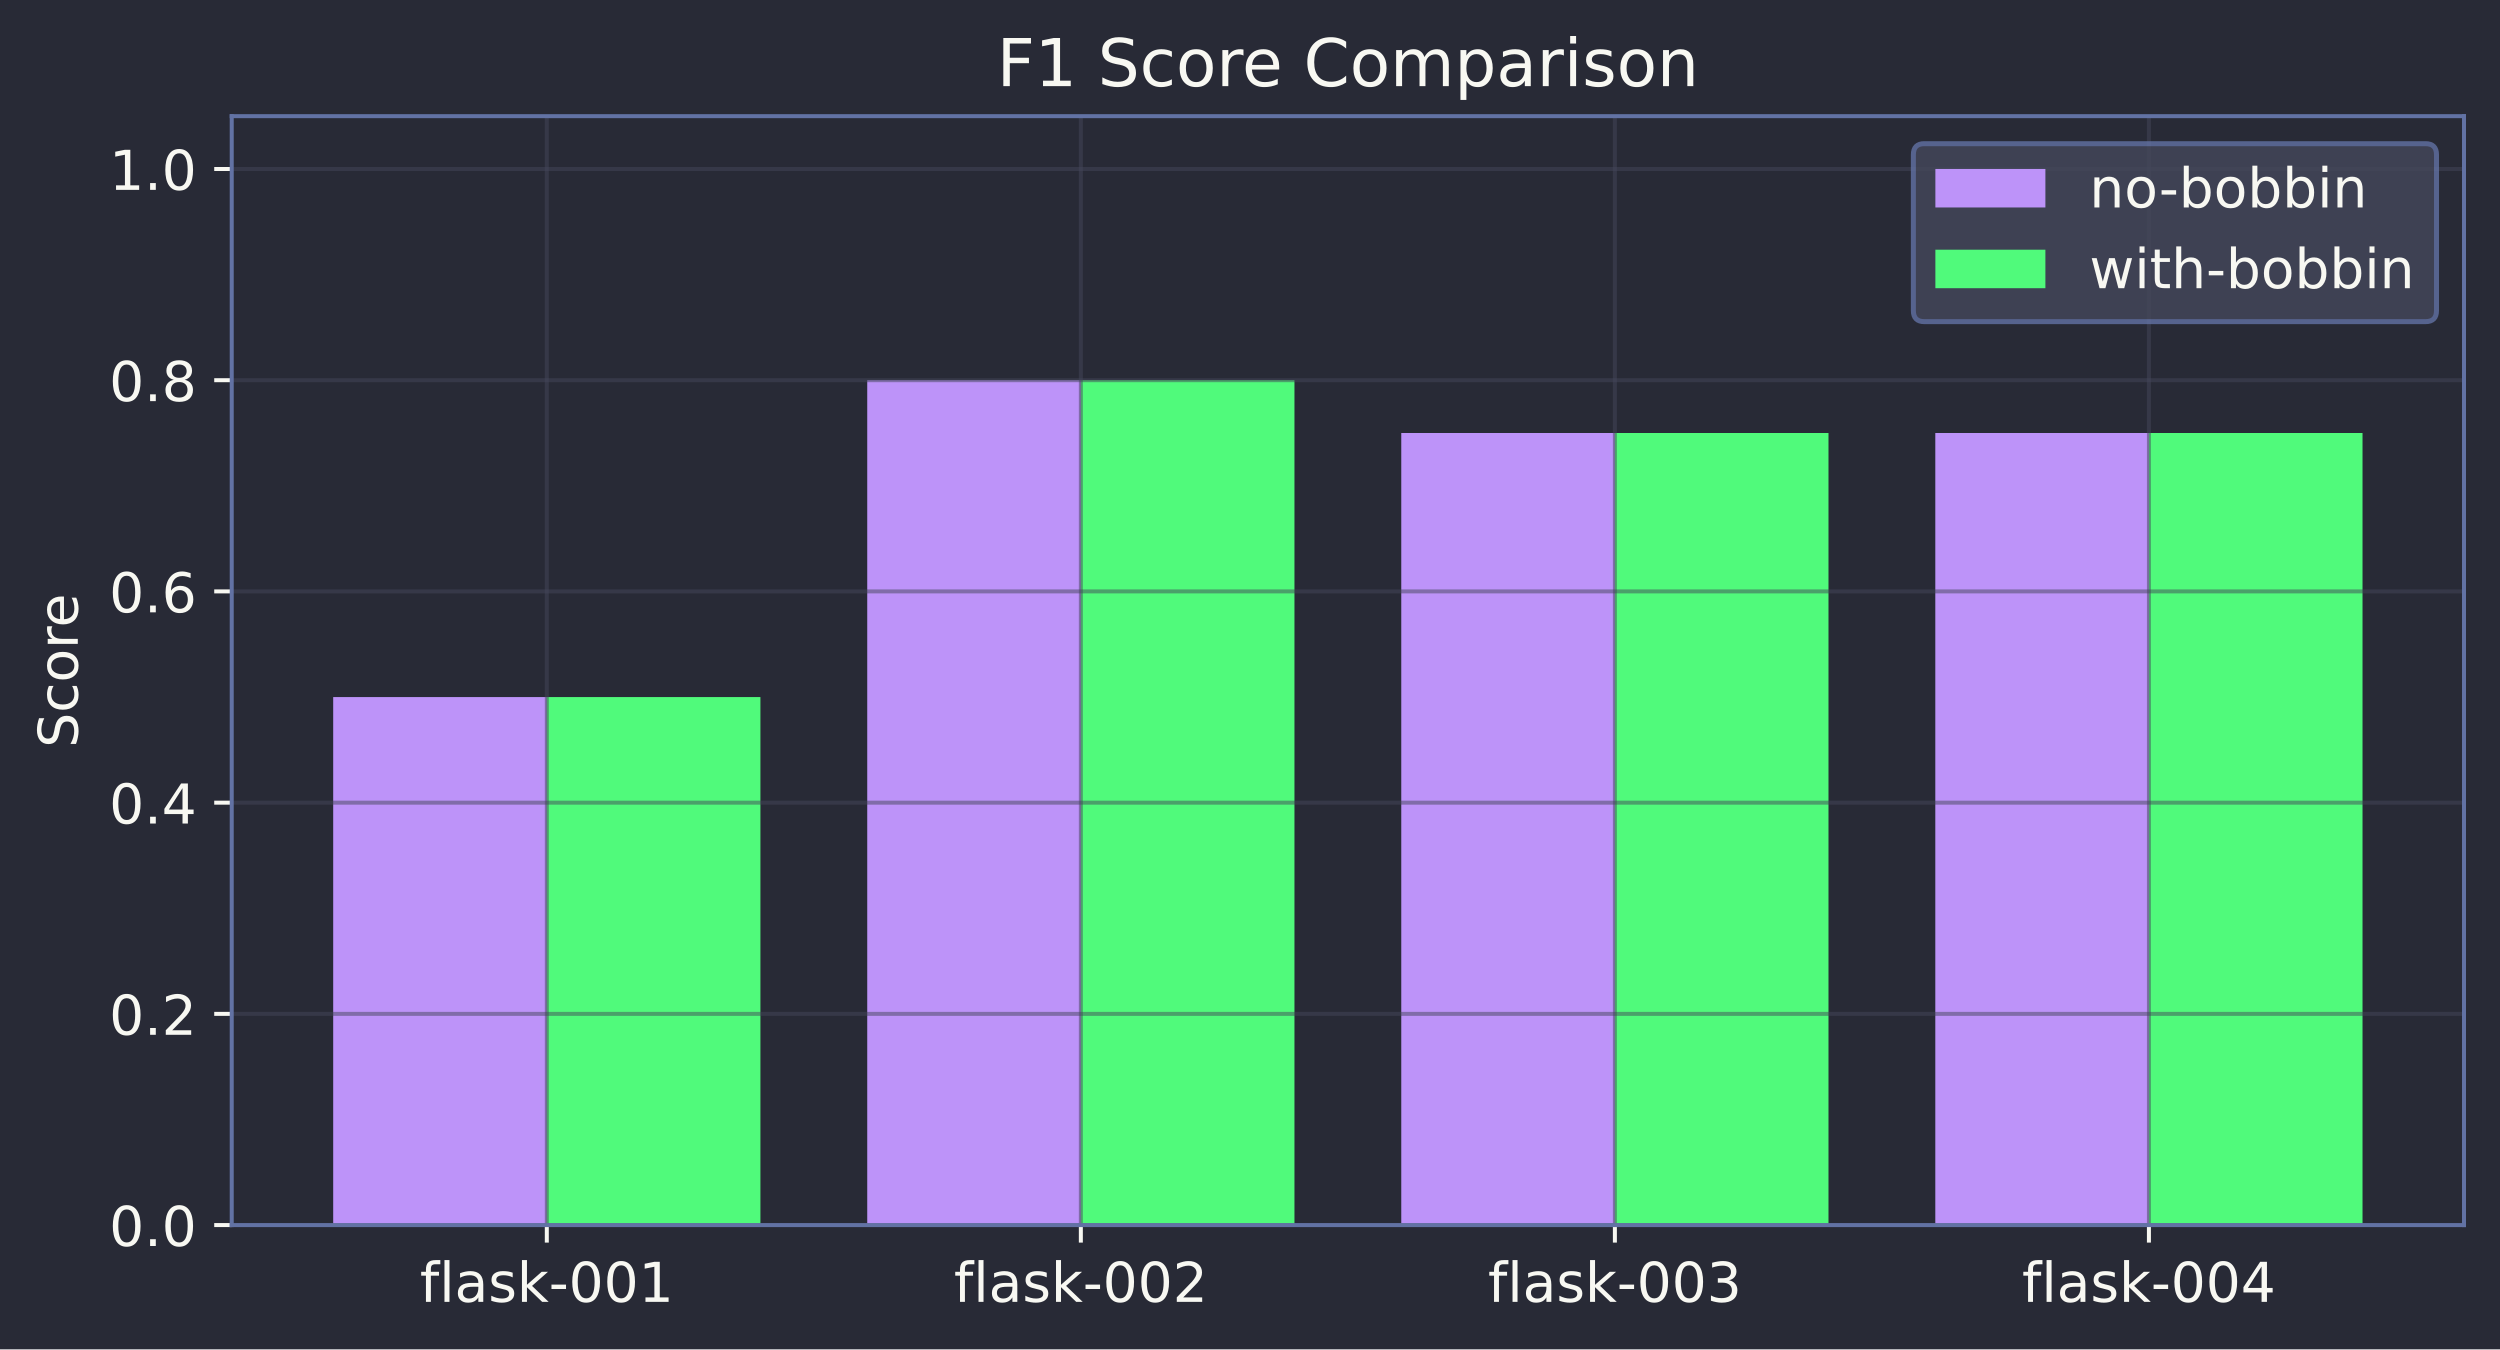
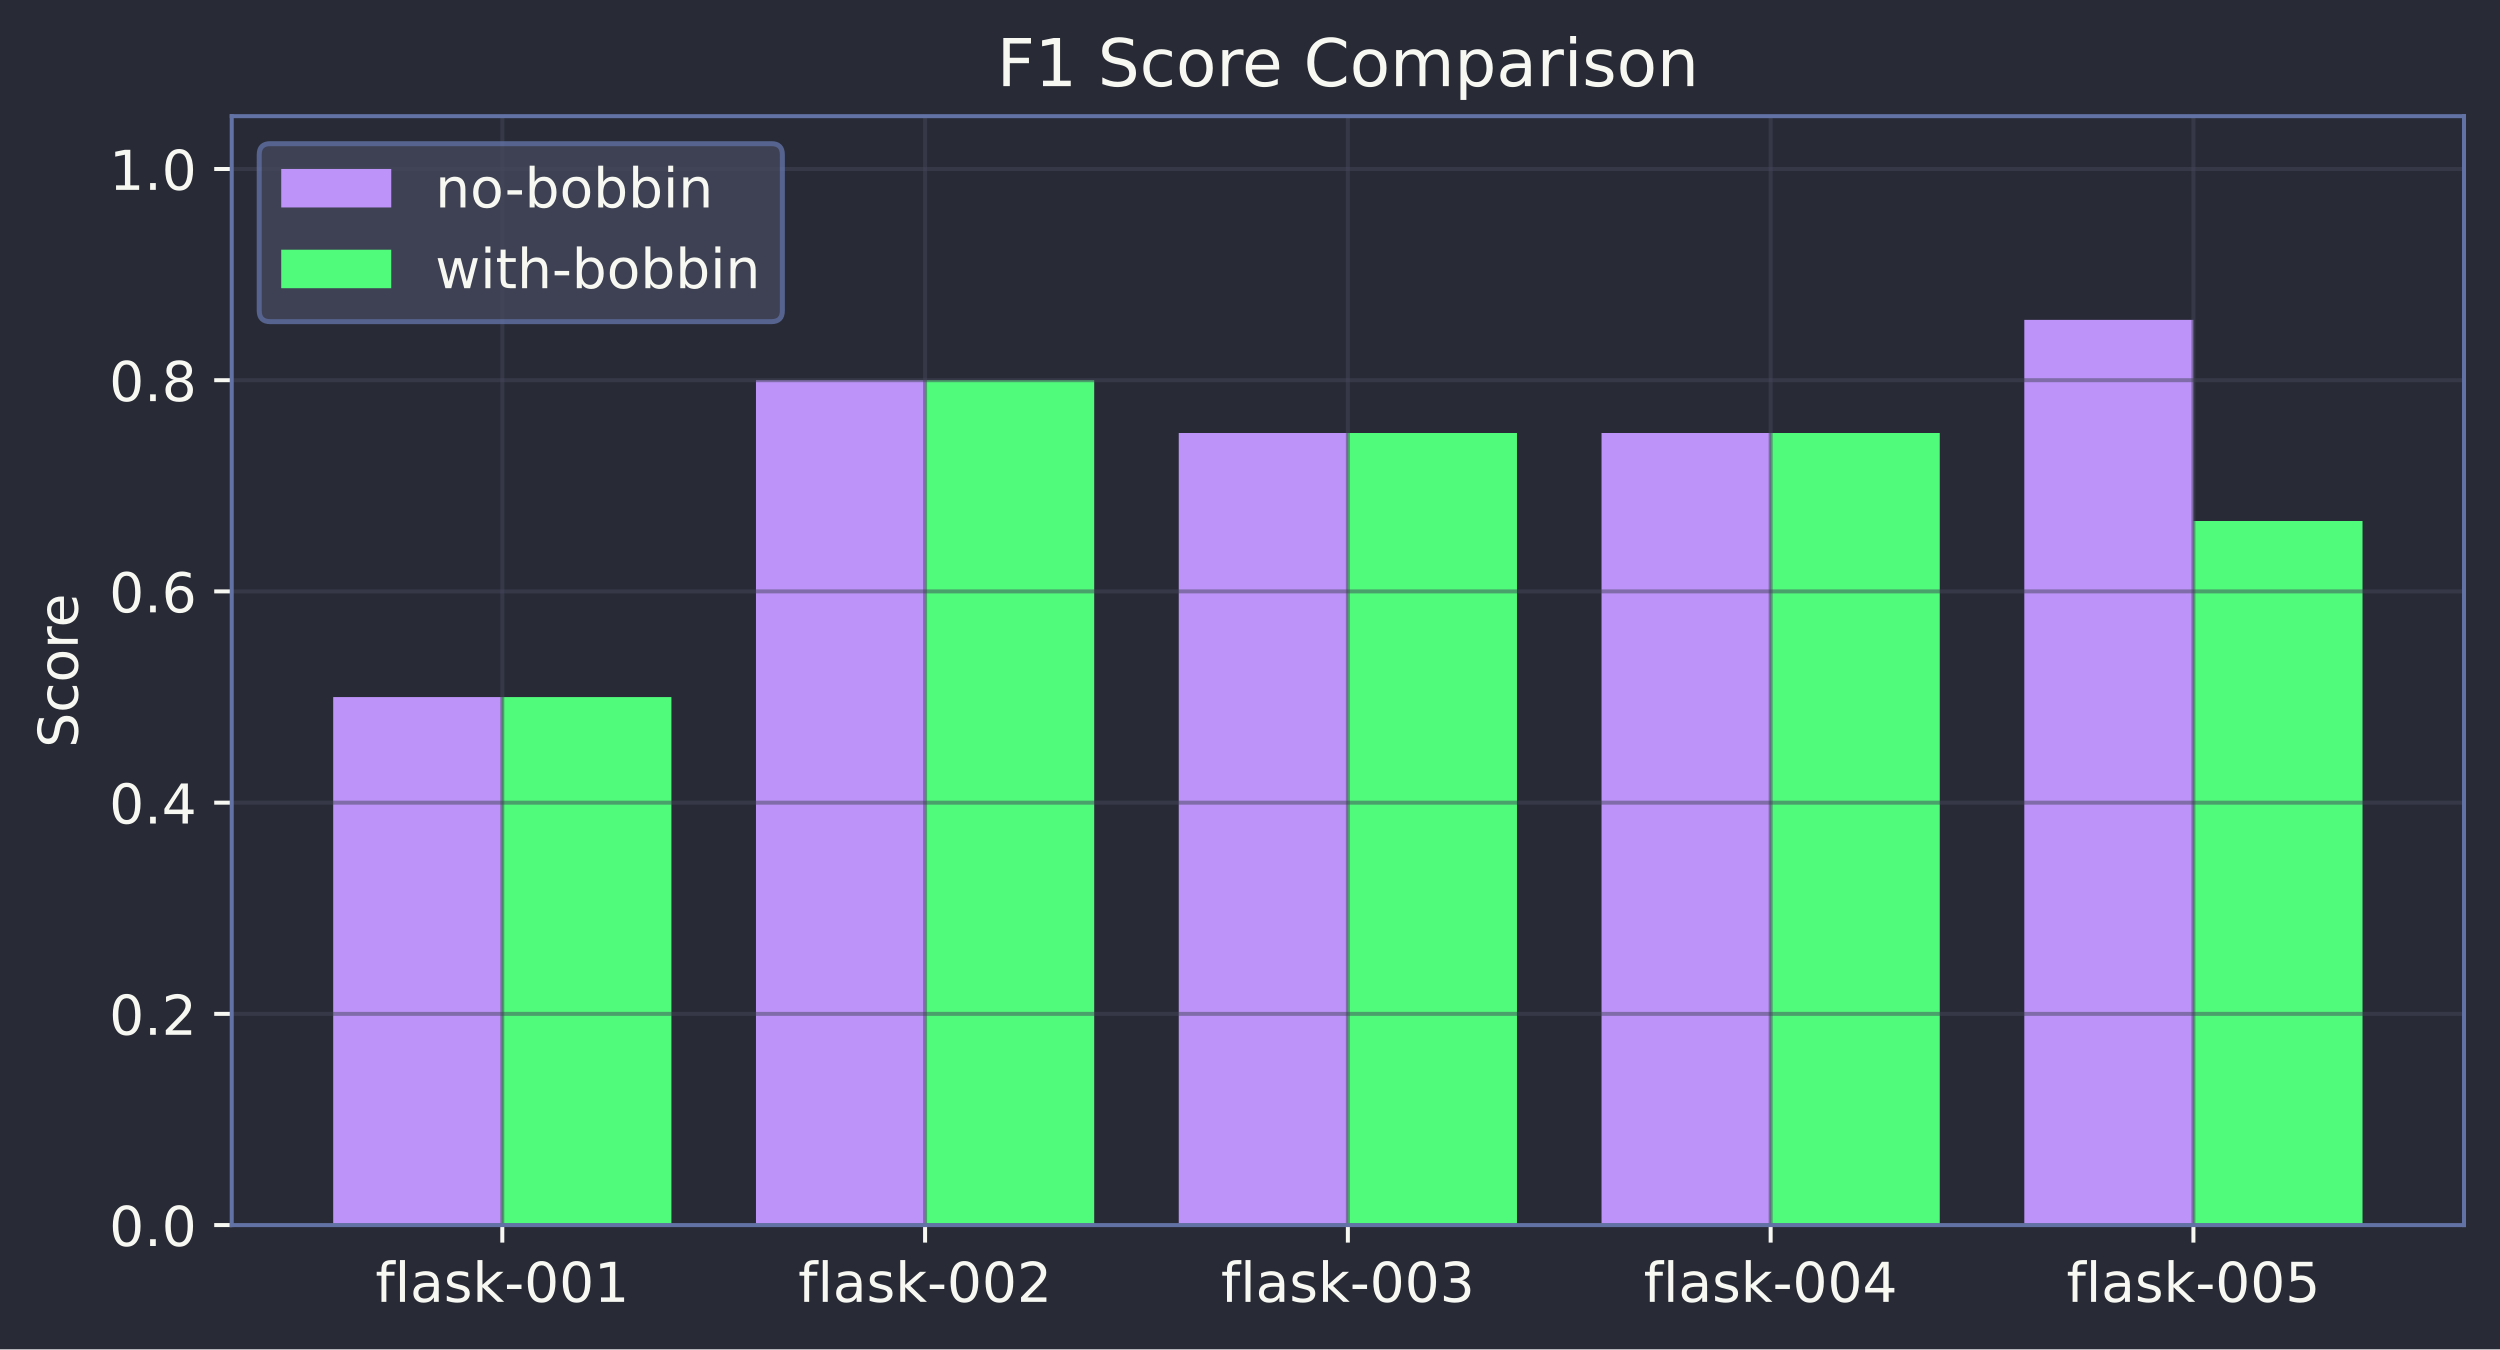
<svg xmlns="http://www.w3.org/2000/svg" xmlns:xlink="http://www.w3.org/1999/xlink" width="499.939pt" height="269.836pt" viewBox="0 0 499.939 269.836" version="1.1">
  <defs>
    <style type="text/css">*{stroke-linejoin: round; stroke-linecap: butt}</style>
  </defs>
  <g id="figure_1">
    <g id="patch_1">
      <path d="M 0 269.836  L 499.939 269.836  L 499.939 0  L 0 0  z " style="fill: #282a36" />
    </g>
    <g id="axes_1">
      <g id="patch_2">
        <path d="M 46.339 244.99  L 492.739 244.99  L 492.739 23.23  L 46.339 23.23  z " style="fill: #282a36" />
      </g>
      <g id="patch_3">
-         <path d="M 66.63 244.99  L 109.348 244.99  L 109.348 139.39  L 66.63 139.39  z " clip-path="url(#p92a37cd525)" style="fill: #bd93f9" />
+         <path d="M 66.63 244.99  L 100.448 244.99  L 100.448 139.39  L 66.63 139.39  z " clip-path="url(#p32465e0292)" style="fill: #bd93f9" />
      </g>
      <g id="patch_4">
-         <path d="M 173.425 244.99  L 216.142 244.99  L 216.142 76.03  L 173.425 76.03  z " clip-path="url(#p92a37cd525)" style="fill: #bd93f9" />
+         <path d="M 151.176 244.99  L 184.994 244.99  L 184.994 76.03  L 151.176 76.03  z " clip-path="url(#p32465e0292)" style="fill: #bd93f9" />
      </g>
      <g id="patch_5">
-         <path d="M 280.219 244.99  L 322.937 244.99  L 322.937 86.59  L 280.219 86.59  z " clip-path="url(#p92a37cd525)" style="fill: #bd93f9" />
+         <path d="M 235.721 244.99  L 269.539 244.99  L 269.539 86.59  L 235.721 86.59  z " clip-path="url(#p32465e0292)" style="fill: #bd93f9" />
      </g>
      <g id="patch_6">
-         <path d="M 387.013 244.99  L 429.731 244.99  L 429.731 86.59  L 387.013 86.59  z " clip-path="url(#p92a37cd525)" style="fill: #bd93f9" />
+         <path d="M 320.267 244.99  L 354.085 244.99  L 354.085 86.59  L 320.267 86.59  z " clip-path="url(#p32465e0292)" style="fill: #bd93f9" />
      </g>
      <g id="patch_7">
-         <path d="M 109.348 244.99  L 152.066 244.99  L 152.066 139.39  L 109.348 139.39  z " clip-path="url(#p92a37cd525)" style="fill: #50fa7b" />
+         <path d="M 404.812 244.99  L 438.63 244.99  L 438.63 63.97  L 404.812 63.97  z " clip-path="url(#p32465e0292)" style="fill: #bd93f9" />
      </g>
      <g id="patch_8">
-         <path d="M 216.142 244.99  L 258.86 244.99  L 258.86 76.03  L 216.142 76.03  z " clip-path="url(#p92a37cd525)" style="fill: #50fa7b" />
+         <path d="M 100.448 244.99  L 134.267 244.99  L 134.267 139.39  L 100.448 139.39  z " clip-path="url(#p32465e0292)" style="fill: #50fa7b" />
      </g>
      <g id="patch_9">
-         <path d="M 322.937 244.99  L 365.654 244.99  L 365.654 86.59  L 322.937 86.59  z " clip-path="url(#p92a37cd525)" style="fill: #50fa7b" />
+         <path d="M 184.994 244.99  L 218.812 244.99  L 218.812 76.03  L 184.994 76.03  z " clip-path="url(#p32465e0292)" style="fill: #50fa7b" />
      </g>
      <g id="patch_10">
-         <path d="M 429.731 244.99  L 472.448 244.99  L 472.448 86.59  L 429.731 86.59  z " clip-path="url(#p92a37cd525)" style="fill: #50fa7b" />
+         <path d="M 269.539 244.99  L 303.358 244.99  L 303.358 86.59  L 269.539 86.59  z " clip-path="url(#p32465e0292)" style="fill: #50fa7b" />
+       </g>
+       <g id="patch_11">
+         <path d="M 354.085 244.99  L 387.903 244.99  L 387.903 86.59  L 354.085 86.59  z " clip-path="url(#p32465e0292)" style="fill: #50fa7b" />
+       </g>
+       <g id="patch_12">
+         <path d="M 438.63 244.99  L 472.448 244.99  L 472.448 104.183  L 438.63 104.183  z " clip-path="url(#p32465e0292)" style="fill: #50fa7b" />
      </g>
      <g id="matplotlib.axis_1">
        <g id="xtick_1">
          <g id="line2d_1">
-             <path d="M 109.348 244.99  L 109.348 23.23  " clip-path="url(#p92a37cd525)" style="fill: none; stroke: #44475a; stroke-opacity: 0.5; stroke-width: 0.8; stroke-linecap: square" />
+             <path d="M 100.448 244.99  L 100.448 23.23  " clip-path="url(#p32465e0292)" style="fill: none; stroke: #44475a; stroke-opacity: 0.5; stroke-width: 0.8; stroke-linecap: square" />
          </g>
          <g id="line2d_2">
            <defs>
-               <path id="m9ad5d4deea" d="M 0 0  L 0 3.5  " style="stroke: #f8f8f2; stroke-width: 0.8" />
+               <path id="m3aa64cd7d5" d="M 0 0  L 0 3.5  " style="stroke: #f8f8f2; stroke-width: 0.8" />
            </defs>
            <g>
-               <use xlink:href="#m9ad5d4deea" x="109.348" y="244.99" style="fill: #f8f8f2; stroke: #f8f8f2; stroke-width: 0.8" />
+               <use xlink:href="#m3aa64cd7d5" x="100.448" y="244.99" style="fill: #f8f8f2; stroke: #f8f8f2; stroke-width: 0.8" />
            </g>
          </g>
          <g id="text_1">
-             <text style="font-size: 11px; font-family: 'DejaVu Sans', 'Bitstream Vera Sans', 'Computer Modern Sans Serif', 'Lucida Grande', 'Verdana', 'Geneva', 'Lucid', 'Arial', 'Helvetica', 'Avant Garde', sans-serif; text-anchor: middle; fill: #f8f8f2" x="109.348" y="260.348" transform="rotate(-0 109.348 260.3482)">flask-001</text>
+             <text style="font-size: 11px; font-family: 'DejaVu Sans', 'Bitstream Vera Sans', 'Computer Modern Sans Serif', 'Lucida Grande', 'Verdana', 'Geneva', 'Lucid', 'Arial', 'Helvetica', 'Avant Garde', sans-serif; text-anchor: middle; fill: #f8f8f2" x="100.448" y="260.348" transform="rotate(-0 100.4485 260.3482)">flask-001</text>
          </g>
        </g>
        <g id="xtick_2">
          <g id="line2d_3">
-             <path d="M 216.142 244.99  L 216.142 23.23  " clip-path="url(#p92a37cd525)" style="fill: none; stroke: #44475a; stroke-opacity: 0.5; stroke-width: 0.8; stroke-linecap: square" />
+             <path d="M 184.994 244.99  L 184.994 23.23  " clip-path="url(#p32465e0292)" style="fill: none; stroke: #44475a; stroke-opacity: 0.5; stroke-width: 0.8; stroke-linecap: square" />
          </g>
          <g id="line2d_4">
            <g>
-               <use xlink:href="#m9ad5d4deea" x="216.142" y="244.99" style="fill: #f8f8f2; stroke: #f8f8f2; stroke-width: 0.8" />
+               <use xlink:href="#m3aa64cd7d5" x="184.994" y="244.99" style="fill: #f8f8f2; stroke: #f8f8f2; stroke-width: 0.8" />
            </g>
          </g>
          <g id="text_2">
-             <text style="font-size: 11px; font-family: 'DejaVu Sans', 'Bitstream Vera Sans', 'Computer Modern Sans Serif', 'Lucida Grande', 'Verdana', 'Geneva', 'Lucid', 'Arial', 'Helvetica', 'Avant Garde', sans-serif; text-anchor: middle; fill: #f8f8f2" x="216.142" y="260.348" transform="rotate(-0 216.1422 260.3482)">flask-002</text>
+             <text style="font-size: 11px; font-family: 'DejaVu Sans', 'Bitstream Vera Sans', 'Computer Modern Sans Serif', 'Lucida Grande', 'Verdana', 'Geneva', 'Lucid', 'Arial', 'Helvetica', 'Avant Garde', sans-serif; text-anchor: middle; fill: #f8f8f2" x="184.994" y="260.348" transform="rotate(-0 184.9939 260.3482)">flask-002</text>
          </g>
        </g>
        <g id="xtick_3">
          <g id="line2d_5">
-             <path d="M 322.937 244.99  L 322.937 23.23  " clip-path="url(#p92a37cd525)" style="fill: none; stroke: #44475a; stroke-opacity: 0.5; stroke-width: 0.8; stroke-linecap: square" />
+             <path d="M 269.539 244.99  L 269.539 23.23  " clip-path="url(#p32465e0292)" style="fill: none; stroke: #44475a; stroke-opacity: 0.5; stroke-width: 0.8; stroke-linecap: square" />
          </g>
          <g id="line2d_6">
            <g>
-               <use xlink:href="#m9ad5d4deea" x="322.937" y="244.99" style="fill: #f8f8f2; stroke: #f8f8f2; stroke-width: 0.8" />
+               <use xlink:href="#m3aa64cd7d5" x="269.539" y="244.99" style="fill: #f8f8f2; stroke: #f8f8f2; stroke-width: 0.8" />
            </g>
          </g>
          <g id="text_3">
-             <text style="font-size: 11px; font-family: 'DejaVu Sans', 'Bitstream Vera Sans', 'Computer Modern Sans Serif', 'Lucida Grande', 'Verdana', 'Geneva', 'Lucid', 'Arial', 'Helvetica', 'Avant Garde', sans-serif; text-anchor: middle; fill: #f8f8f2" x="322.937" y="260.348" transform="rotate(-0 322.9365 260.3482)">flask-003</text>
+             <text style="font-size: 11px; font-family: 'DejaVu Sans', 'Bitstream Vera Sans', 'Computer Modern Sans Serif', 'Lucida Grande', 'Verdana', 'Geneva', 'Lucid', 'Arial', 'Helvetica', 'Avant Garde', sans-serif; text-anchor: middle; fill: #f8f8f2" x="269.539" y="260.348" transform="rotate(-0 269.5394 260.3482)">flask-003</text>
          </g>
        </g>
        <g id="xtick_4">
          <g id="line2d_7">
-             <path d="M 429.731 244.99  L 429.731 23.23  " clip-path="url(#p92a37cd525)" style="fill: none; stroke: #44475a; stroke-opacity: 0.5; stroke-width: 0.8; stroke-linecap: square" />
+             <path d="M 354.085 244.99  L 354.085 23.23  " clip-path="url(#p32465e0292)" style="fill: none; stroke: #44475a; stroke-opacity: 0.5; stroke-width: 0.8; stroke-linecap: square" />
          </g>
          <g id="line2d_8">
            <g>
-               <use xlink:href="#m9ad5d4deea" x="429.731" y="244.99" style="fill: #f8f8f2; stroke: #f8f8f2; stroke-width: 0.8" />
+               <use xlink:href="#m3aa64cd7d5" x="354.085" y="244.99" style="fill: #f8f8f2; stroke: #f8f8f2; stroke-width: 0.8" />
            </g>
          </g>
          <g id="text_4">
-             <text style="font-size: 11px; font-family: 'DejaVu Sans', 'Bitstream Vera Sans', 'Computer Modern Sans Serif', 'Lucida Grande', 'Verdana', 'Geneva', 'Lucid', 'Arial', 'Helvetica', 'Avant Garde', sans-serif; text-anchor: middle; fill: #f8f8f2" x="429.731" y="260.348" transform="rotate(-0 429.7308 260.3482)">flask-004</text>
+             <text style="font-size: 11px; font-family: 'DejaVu Sans', 'Bitstream Vera Sans', 'Computer Modern Sans Serif', 'Lucida Grande', 'Verdana', 'Geneva', 'Lucid', 'Arial', 'Helvetica', 'Avant Garde', sans-serif; text-anchor: middle; fill: #f8f8f2" x="354.085" y="260.348" transform="rotate(-0 354.0848 260.3482)">flask-004</text>
+           </g>
+         </g>
+         <g id="xtick_5">
+           <g id="line2d_9">
+             <path d="M 438.63 244.99  L 438.63 23.23  " clip-path="url(#p32465e0292)" style="fill: none; stroke: #44475a; stroke-opacity: 0.5; stroke-width: 0.8; stroke-linecap: square" />
+           </g>
+           <g id="line2d_10">
+             <g>
+               <use xlink:href="#m3aa64cd7d5" x="438.63" y="244.99" style="fill: #f8f8f2; stroke: #f8f8f2; stroke-width: 0.8" />
+             </g>
+           </g>
+           <g id="text_5">
+             <text style="font-size: 11px; font-family: 'DejaVu Sans', 'Bitstream Vera Sans', 'Computer Modern Sans Serif', 'Lucida Grande', 'Verdana', 'Geneva', 'Lucid', 'Arial', 'Helvetica', 'Avant Garde', sans-serif; text-anchor: middle; fill: #f8f8f2" x="438.63" y="260.348" transform="rotate(-0 438.6303 260.3482)">flask-005</text>
          </g>
        </g>
      </g>
      <g id="matplotlib.axis_2">
        <g id="ytick_1">
-           <g id="line2d_9">
-             <path d="M 46.339 244.99  L 492.739 244.99  " clip-path="url(#p92a37cd525)" style="fill: none; stroke: #44475a; stroke-opacity: 0.5; stroke-width: 0.8; stroke-linecap: square" />
-           </g>
-           <g id="line2d_10">
+           <g id="line2d_11">
+             <path d="M 46.339 244.99  L 492.739 244.99  " clip-path="url(#p32465e0292)" style="fill: none; stroke: #44475a; stroke-opacity: 0.5; stroke-width: 0.8; stroke-linecap: square" />
+           </g>
+           <g id="line2d_12">
            <defs>
-               <path id="m43bba1d8c9" d="M 0 0  L -3.5 0  " style="stroke: #f8f8f2; stroke-width: 0.8" />
+               <path id="m9b3588dd24" d="M 0 0  L -3.5 0  " style="stroke: #f8f8f2; stroke-width: 0.8" />
            </defs>
            <g>
-               <use xlink:href="#m43bba1d8c9" x="46.339" y="244.99" style="fill: #f8f8f2; stroke: #f8f8f2; stroke-width: 0.8" />
-             </g>
-           </g>
-           <g id="text_5">
+               <use xlink:href="#m9b3588dd24" x="46.339" y="244.99" style="fill: #f8f8f2; stroke: #f8f8f2; stroke-width: 0.8" />
+             </g>
+           </g>
+           <g id="text_6">
            <text style="font-size: 11px; font-family: 'DejaVu Sans', 'Bitstream Vera Sans', 'Computer Modern Sans Serif', 'Lucida Grande', 'Verdana', 'Geneva', 'Lucid', 'Arial', 'Helvetica', 'Avant Garde', sans-serif; text-anchor: end; fill: #f8f8f2" x="39.339" y="249.169" transform="rotate(-0 39.33937 249.1691)">0.0</text>
          </g>
        </g>
        <g id="ytick_2">
-           <g id="line2d_11">
-             <path d="M 46.339 202.75  L 492.739 202.75  " clip-path="url(#p92a37cd525)" style="fill: none; stroke: #44475a; stroke-opacity: 0.5; stroke-width: 0.8; stroke-linecap: square" />
-           </g>
-           <g id="line2d_12">
-             <g>
-               <use xlink:href="#m43bba1d8c9" x="46.339" y="202.75" style="fill: #f8f8f2; stroke: #f8f8f2; stroke-width: 0.8" />
-             </g>
-           </g>
-           <g id="text_6">
+           <g id="line2d_13">
+             <path d="M 46.339 202.75  L 492.739 202.75  " clip-path="url(#p32465e0292)" style="fill: none; stroke: #44475a; stroke-opacity: 0.5; stroke-width: 0.8; stroke-linecap: square" />
+           </g>
+           <g id="line2d_14">
+             <g>
+               <use xlink:href="#m9b3588dd24" x="46.339" y="202.75" style="fill: #f8f8f2; stroke: #f8f8f2; stroke-width: 0.8" />
+             </g>
+           </g>
+           <g id="text_7">
            <text style="font-size: 11px; font-family: 'DejaVu Sans', 'Bitstream Vera Sans', 'Computer Modern Sans Serif', 'Lucida Grande', 'Verdana', 'Geneva', 'Lucid', 'Arial', 'Helvetica', 'Avant Garde', sans-serif; text-anchor: end; fill: #f8f8f2" x="39.339" y="206.929" transform="rotate(-0 39.33937 206.9291)">0.2</text>
          </g>
        </g>
        <g id="ytick_3">
-           <g id="line2d_13">
-             <path d="M 46.339 160.51  L 492.739 160.51  " clip-path="url(#p92a37cd525)" style="fill: none; stroke: #44475a; stroke-opacity: 0.5; stroke-width: 0.8; stroke-linecap: square" />
-           </g>
-           <g id="line2d_14">
-             <g>
-               <use xlink:href="#m43bba1d8c9" x="46.339" y="160.51" style="fill: #f8f8f2; stroke: #f8f8f2; stroke-width: 0.8" />
-             </g>
-           </g>
-           <g id="text_7">
+           <g id="line2d_15">
+             <path d="M 46.339 160.51  L 492.739 160.51  " clip-path="url(#p32465e0292)" style="fill: none; stroke: #44475a; stroke-opacity: 0.5; stroke-width: 0.8; stroke-linecap: square" />
+           </g>
+           <g id="line2d_16">
+             <g>
+               <use xlink:href="#m9b3588dd24" x="46.339" y="160.51" style="fill: #f8f8f2; stroke: #f8f8f2; stroke-width: 0.8" />
+             </g>
+           </g>
+           <g id="text_8">
            <text style="font-size: 11px; font-family: 'DejaVu Sans', 'Bitstream Vera Sans', 'Computer Modern Sans Serif', 'Lucida Grande', 'Verdana', 'Geneva', 'Lucid', 'Arial', 'Helvetica', 'Avant Garde', sans-serif; text-anchor: end; fill: #f8f8f2" x="39.339" y="164.689" transform="rotate(-0 39.33937 164.6891)">0.4</text>
          </g>
        </g>
        <g id="ytick_4">
-           <g id="line2d_15">
-             <path d="M 46.339 118.27  L 492.739 118.27  " clip-path="url(#p92a37cd525)" style="fill: none; stroke: #44475a; stroke-opacity: 0.5; stroke-width: 0.8; stroke-linecap: square" />
-           </g>
-           <g id="line2d_16">
-             <g>
-               <use xlink:href="#m43bba1d8c9" x="46.339" y="118.27" style="fill: #f8f8f2; stroke: #f8f8f2; stroke-width: 0.8" />
-             </g>
-           </g>
-           <g id="text_8">
+           <g id="line2d_17">
+             <path d="M 46.339 118.27  L 492.739 118.27  " clip-path="url(#p32465e0292)" style="fill: none; stroke: #44475a; stroke-opacity: 0.5; stroke-width: 0.8; stroke-linecap: square" />
+           </g>
+           <g id="line2d_18">
+             <g>
+               <use xlink:href="#m9b3588dd24" x="46.339" y="118.27" style="fill: #f8f8f2; stroke: #f8f8f2; stroke-width: 0.8" />
+             </g>
+           </g>
+           <g id="text_9">
            <text style="font-size: 11px; font-family: 'DejaVu Sans', 'Bitstream Vera Sans', 'Computer Modern Sans Serif', 'Lucida Grande', 'Verdana', 'Geneva', 'Lucid', 'Arial', 'Helvetica', 'Avant Garde', sans-serif; text-anchor: end; fill: #f8f8f2" x="39.339" y="122.449" transform="rotate(-0 39.33937 122.4491)">0.6</text>
          </g>
        </g>
        <g id="ytick_5">
-           <g id="line2d_17">
-             <path d="M 46.339 76.03  L 492.739 76.03  " clip-path="url(#p92a37cd525)" style="fill: none; stroke: #44475a; stroke-opacity: 0.5; stroke-width: 0.8; stroke-linecap: square" />
-           </g>
-           <g id="line2d_18">
-             <g>
-               <use xlink:href="#m43bba1d8c9" x="46.339" y="76.03" style="fill: #f8f8f2; stroke: #f8f8f2; stroke-width: 0.8" />
-             </g>
-           </g>
-           <g id="text_9">
+           <g id="line2d_19">
+             <path d="M 46.339 76.03  L 492.739 76.03  " clip-path="url(#p32465e0292)" style="fill: none; stroke: #44475a; stroke-opacity: 0.5; stroke-width: 0.8; stroke-linecap: square" />
+           </g>
+           <g id="line2d_20">
+             <g>
+               <use xlink:href="#m9b3588dd24" x="46.339" y="76.03" style="fill: #f8f8f2; stroke: #f8f8f2; stroke-width: 0.8" />
+             </g>
+           </g>
+           <g id="text_10">
            <text style="font-size: 11px; font-family: 'DejaVu Sans', 'Bitstream Vera Sans', 'Computer Modern Sans Serif', 'Lucida Grande', 'Verdana', 'Geneva', 'Lucid', 'Arial', 'Helvetica', 'Avant Garde', sans-serif; text-anchor: end; fill: #f8f8f2" x="39.339" y="80.209" transform="rotate(-0 39.33937 80.20908)">0.8</text>
          </g>
        </g>
        <g id="ytick_6">
-           <g id="line2d_19">
-             <path d="M 46.339 33.79  L 492.739 33.79  " clip-path="url(#p92a37cd525)" style="fill: none; stroke: #44475a; stroke-opacity: 0.5; stroke-width: 0.8; stroke-linecap: square" />
-           </g>
-           <g id="line2d_20">
-             <g>
-               <use xlink:href="#m43bba1d8c9" x="46.339" y="33.79" style="fill: #f8f8f2; stroke: #f8f8f2; stroke-width: 0.8" />
-             </g>
-           </g>
-           <g id="text_10">
+           <g id="line2d_21">
+             <path d="M 46.339 33.79  L 492.739 33.79  " clip-path="url(#p32465e0292)" style="fill: none; stroke: #44475a; stroke-opacity: 0.5; stroke-width: 0.8; stroke-linecap: square" />
+           </g>
+           <g id="line2d_22">
+             <g>
+               <use xlink:href="#m9b3588dd24" x="46.339" y="33.79" style="fill: #f8f8f2; stroke: #f8f8f2; stroke-width: 0.8" />
+             </g>
+           </g>
+           <g id="text_11">
            <text style="font-size: 11px; font-family: 'DejaVu Sans', 'Bitstream Vera Sans', 'Computer Modern Sans Serif', 'Lucida Grande', 'Verdana', 'Geneva', 'Lucid', 'Arial', 'Helvetica', 'Avant Garde', sans-serif; text-anchor: end; fill: #f8f8f2" x="39.339" y="37.969" transform="rotate(-0 39.33937 37.96908)">1.0</text>
          </g>
        </g>
-         <g id="text_11">
+         <g id="text_12">
          <text style="font-size: 11px; font-family: 'DejaVu Sans', 'Bitstream Vera Sans', 'Computer Modern Sans Serif', 'Lucida Grande', 'Verdana', 'Geneva', 'Lucid', 'Arial', 'Helvetica', 'Avant Garde', sans-serif; text-anchor: middle; fill: #f8f8f2" x="15.558" y="134.11" transform="rotate(-90 15.55828 134.1099)">Score</text>
        </g>
      </g>
-       <g id="patch_11">
+       <g id="patch_13">
        <path d="M 46.339 244.99  L 46.339 23.23  " style="fill: none; stroke: #6272a4; stroke-width: 0.8; stroke-linejoin: miter; stroke-linecap: square" />
      </g>
-       <g id="patch_12">
+       <g id="patch_14">
        <path d="M 492.739 244.99  L 492.739 23.23  " style="fill: none; stroke: #6272a4; stroke-width: 0.8; stroke-linejoin: miter; stroke-linecap: square" />
      </g>
-       <g id="patch_13">
+       <g id="patch_15">
        <path d="M 46.339 244.99  L 492.739 244.99  " style="fill: none; stroke: #6272a4; stroke-width: 0.8; stroke-linejoin: miter; stroke-linecap: square" />
      </g>
-       <g id="patch_14">
+       <g id="patch_16">
        <path d="M 46.339 23.23  L 492.739 23.23  " style="fill: none; stroke: #6272a4; stroke-width: 0.8; stroke-linejoin: miter; stroke-linecap: square" />
      </g>
-       <g id="text_12">
+       <g id="text_13">
        <text style="font-size: 13.2px; font-family: 'DejaVu Sans', 'Bitstream Vera Sans', 'Computer Modern Sans Serif', 'Lucida Grande', 'Verdana', 'Geneva', 'Lucid', 'Arial', 'Helvetica', 'Avant Garde', sans-serif; text-anchor: middle; fill: #f8f8f2" x="269.539" y="17.23" transform="rotate(-0 269.5394 17.22994)">F1 Score Comparison</text>
      </g>
      <g id="legend_1">
-         <g id="patch_15">
-           <path d="M 384.828 64.322  L 485.039 64.322  Q 487.239 64.322 487.239 62.122  L 487.239 30.93  Q 487.239 28.73 485.039 28.73  L 384.828 28.73  Q 382.628 28.73 382.628 30.93  L 382.628 62.122  Q 382.628 64.322 384.828 64.322  z " style="fill: #44475a; opacity: 0.8; stroke: #6272a4; stroke-linejoin: miter" />
-         </g>
-         <g id="patch_16">
-           <path d="M 387.028 41.488  L 409.028 41.488  L 409.028 33.788  L 387.028 33.788  z " style="fill: #bd93f9" />
-         </g>
-         <g id="text_13">
-           <text style="font-size: 11px; font-family: 'DejaVu Sans', 'Bitstream Vera Sans', 'Computer Modern Sans Serif', 'Lucida Grande', 'Verdana', 'Geneva', 'Lucid', 'Arial', 'Helvetica', 'Avant Garde', sans-serif; text-anchor: start; fill: #f8f8f2" x="417.828" y="41.488" transform="rotate(-0 417.8277 41.48822)">no-bobbin</text>
-         </g>
        <g id="patch_17">
-           <path d="M 387.028 57.634  L 409.028 57.634  L 409.028 49.934  L 387.028 49.934  z " style="fill: #50fa7b" />
+           <path d="M 54.039 64.322  L 154.251 64.322  Q 156.451 64.322 156.451 62.122  L 156.451 30.93  Q 156.451 28.73 154.251 28.73  L 54.039 28.73  Q 51.839 28.73 51.839 30.93  L 51.839 62.122  Q 51.839 64.322 54.039 64.322  z " style="fill: #44475a; opacity: 0.8; stroke: #6272a4; stroke-linejoin: miter" />
+         </g>
+         <g id="patch_18">
+           <path d="M 56.239 41.488  L 78.239 41.488  L 78.239 33.788  L 56.239 33.788  z " style="fill: #bd93f9" />
        </g>
        <g id="text_14">
-           <text style="font-size: 11px; font-family: 'DejaVu Sans', 'Bitstream Vera Sans', 'Computer Modern Sans Serif', 'Lucida Grande', 'Verdana', 'Geneva', 'Lucid', 'Arial', 'Helvetica', 'Avant Garde', sans-serif; text-anchor: start; fill: #f8f8f2" x="417.828" y="57.634" transform="rotate(-0 417.8277 57.63416)">with-bobbin</text>
+           <text style="font-size: 11px; font-family: 'DejaVu Sans', 'Bitstream Vera Sans', 'Computer Modern Sans Serif', 'Lucida Grande', 'Verdana', 'Geneva', 'Lucid', 'Arial', 'Helvetica', 'Avant Garde', sans-serif; text-anchor: start; fill: #f8f8f2" x="87.039" y="41.488" transform="rotate(-0 87.03938 41.48822)">no-bobbin</text>
+         </g>
+         <g id="patch_19">
+           <path d="M 56.239 57.634  L 78.239 57.634  L 78.239 49.934  L 56.239 49.934  z " style="fill: #50fa7b" />
+         </g>
+         <g id="text_15">
+           <text style="font-size: 11px; font-family: 'DejaVu Sans', 'Bitstream Vera Sans', 'Computer Modern Sans Serif', 'Lucida Grande', 'Verdana', 'Geneva', 'Lucid', 'Arial', 'Helvetica', 'Avant Garde', sans-serif; text-anchor: start; fill: #f8f8f2" x="87.039" y="57.634" transform="rotate(-0 87.03938 57.63416)">with-bobbin</text>
        </g>
      </g>
    </g>
  </g>
  <defs>
-     <clipPath id="p92a37cd525">
+     <clipPath id="p32465e0292">
      <rect x="46.339" y="23.23" width="446.4" height="221.76" />
    </clipPath>
  </defs>
</svg>
